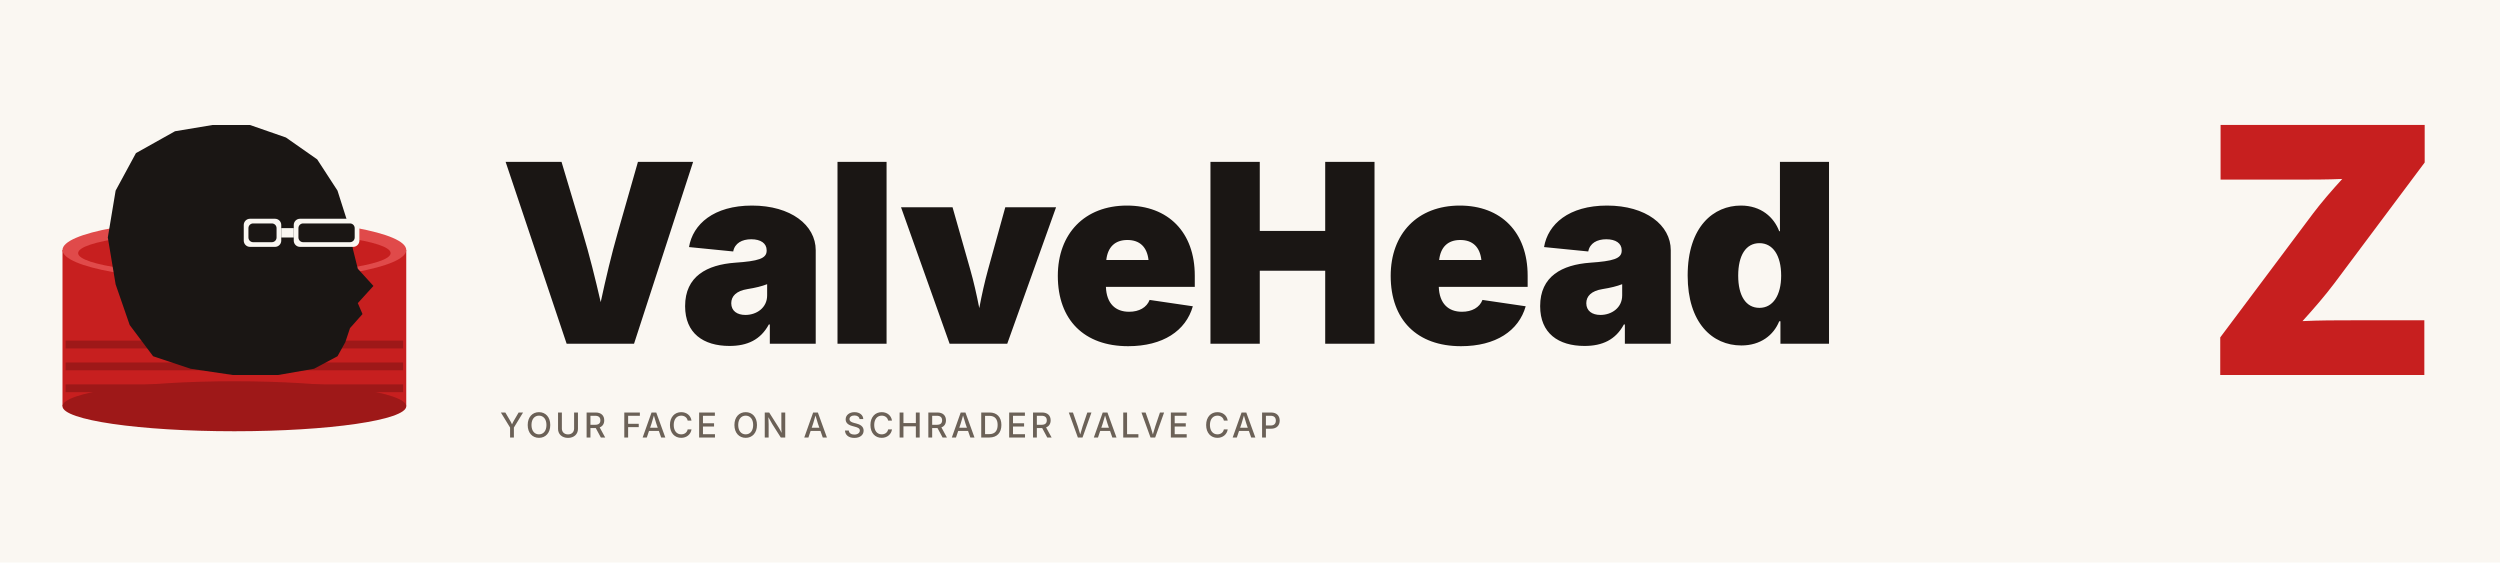
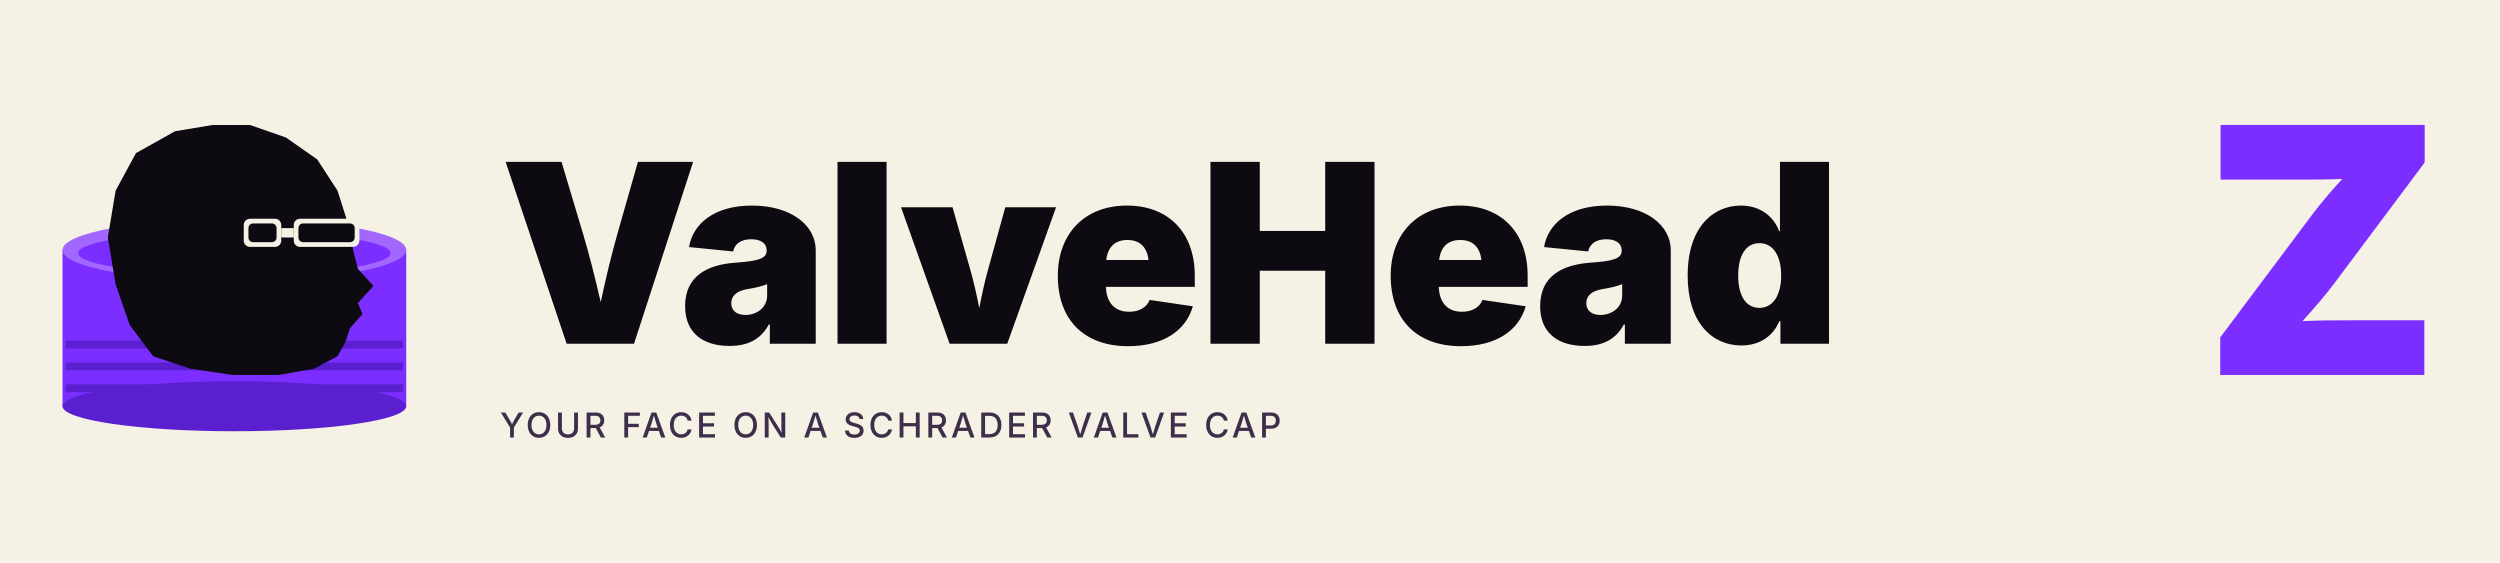
<svg xmlns="http://www.w3.org/2000/svg" viewBox="0 0 1600 360" width="1600" height="360" preserveAspectRatio="xMinYMin meet" role="img" aria-label="ValveHeadZ">
-   <rect width="1600" height="360" fill="#FAF7F2" />
+   <rect width="1600" height="360" fill="#F5F2E5" />
  <g transform="translate(40 80)">
-     <rect x="0" y="80" width="220" height="100" fill="#C71F1F" />
-     <ellipse cx="110" cy="180" rx="110" ry="16" fill="#9E1818" />
-     <ellipse cx="110" cy="80" rx="110" ry="20" fill="#E04A4A" />
-     <ellipse cx="110" cy="82" rx="100" ry="14" fill="#C71F1F" />
-     <rect x="2" y="138" width="216" height="5" fill="#9E1818" />
-     <rect x="2" y="152" width="216" height="5" fill="#9E1818" />
-     <rect x="2" y="166" width="216" height="5" fill="#9E1818" />
-     <rect x="86" y="60" width="48" height="40" fill="#1A1614" />
-     <polygon fill="#1A1614" points="       96,0       120,0       143,8       163,22       176,42       183,64       186,80       189,92       199,103       189,114       192,121       184,130       181,139       176,148       161,156       138,160       109,160       82,156       58,148       43,128       34,102       29,72       34,42       47,18       72,4     " />
+     <rect x="0" y="80" width="220" height="100" fill="#7B2EFF" />
+     <ellipse cx="110" cy="180" rx="110" ry="16" fill="#5A1FCE" />
+     <ellipse cx="110" cy="80" rx="110" ry="20" fill="#A267FF" />
+     <ellipse cx="110" cy="82" rx="100" ry="14" fill="#7B2EFF" />
+     <rect x="2" y="138" width="216" height="5" fill="#5A1FCE" />
+     <rect x="2" y="152" width="216" height="5" fill="#5A1FCE" />
+     <rect x="2" y="166" width="216" height="5" fill="#5A1FCE" />
+     <rect x="86" y="60" width="48" height="40" fill="#0E0A12" />
+     <polygon fill="#0E0A12" points="       96,0       120,0       143,8       163,22       176,42       183,64       186,80       189,92       199,103       189,114       192,121       184,130       181,139       176,148       161,156       138,160       109,160       82,156       58,148       43,128       34,102       29,72       34,42       47,18       72,4     " />
    <g transform="translate(110 70)">
-       <rect x="38" y="-10" width="42" height="18" rx="4" fill="#FAF7F2" />
-       <rect x="41" y="-7" width="36" height="12" rx="3" fill="#1A1614" />
-       <rect x="6" y="-10" width="24" height="18" rx="4" fill="#FAF7F2" />
-       <rect x="9" y="-7" width="18" height="12" rx="3" fill="#1A1614" />
-       <rect x="30" y="-4" width="8" height="6" fill="#FAF7F2" />
+       <rect x="38" y="-10" width="42" height="18" rx="4" fill="#F5F2E5" />
+       <rect x="41" y="-7" width="36" height="12" rx="3" fill="#0E0A12" />
+       <rect x="6" y="-10" width="24" height="18" rx="4" fill="#F5F2E5" />
+       <rect x="9" y="-7" width="18" height="12" rx="3" fill="#0E0A12" />
+       <rect x="30" y="-4" width="8" height="6" fill="#F5F2E5" />
    </g>
  </g>
  <g font-family="-apple-system, BlinkMacSystemFont, 'Segoe UI', system-ui, 'Inter', 'Helvetica Neue', sans-serif" font-weight="900" letter-spacing="-2">
-     <text x="320" y="220" font-size="160" textLength="1090" lengthAdjust="spacingAndGlyphs" fill="#1A1614">ValveHead</text>
-     <text x="1410" y="240" font-size="220" fill="#C71F1F">Z</text>
+     <text x="320" y="220" font-size="160" textLength="1090" lengthAdjust="spacingAndGlyphs" fill="#0E0A12">ValveHead</text>
+     <text x="1410" y="240" font-size="220" fill="#7B2EFF">Z</text>
  </g>
-   <g font-family="-apple-system, system-ui, 'Inter', sans-serif" font-weight="500" letter-spacing="2" fill="#6B6157">
+   <g font-family="-apple-system, system-ui, 'Inter', sans-serif" font-weight="500" letter-spacing="2" fill="#3D2F4A">
    <text x="320" y="280" font-size="22" textLength="780" lengthAdjust="spacingAndGlyphs">YOUR FACE ON A SCHRADER VALVE CAP</text>
  </g>
</svg>
